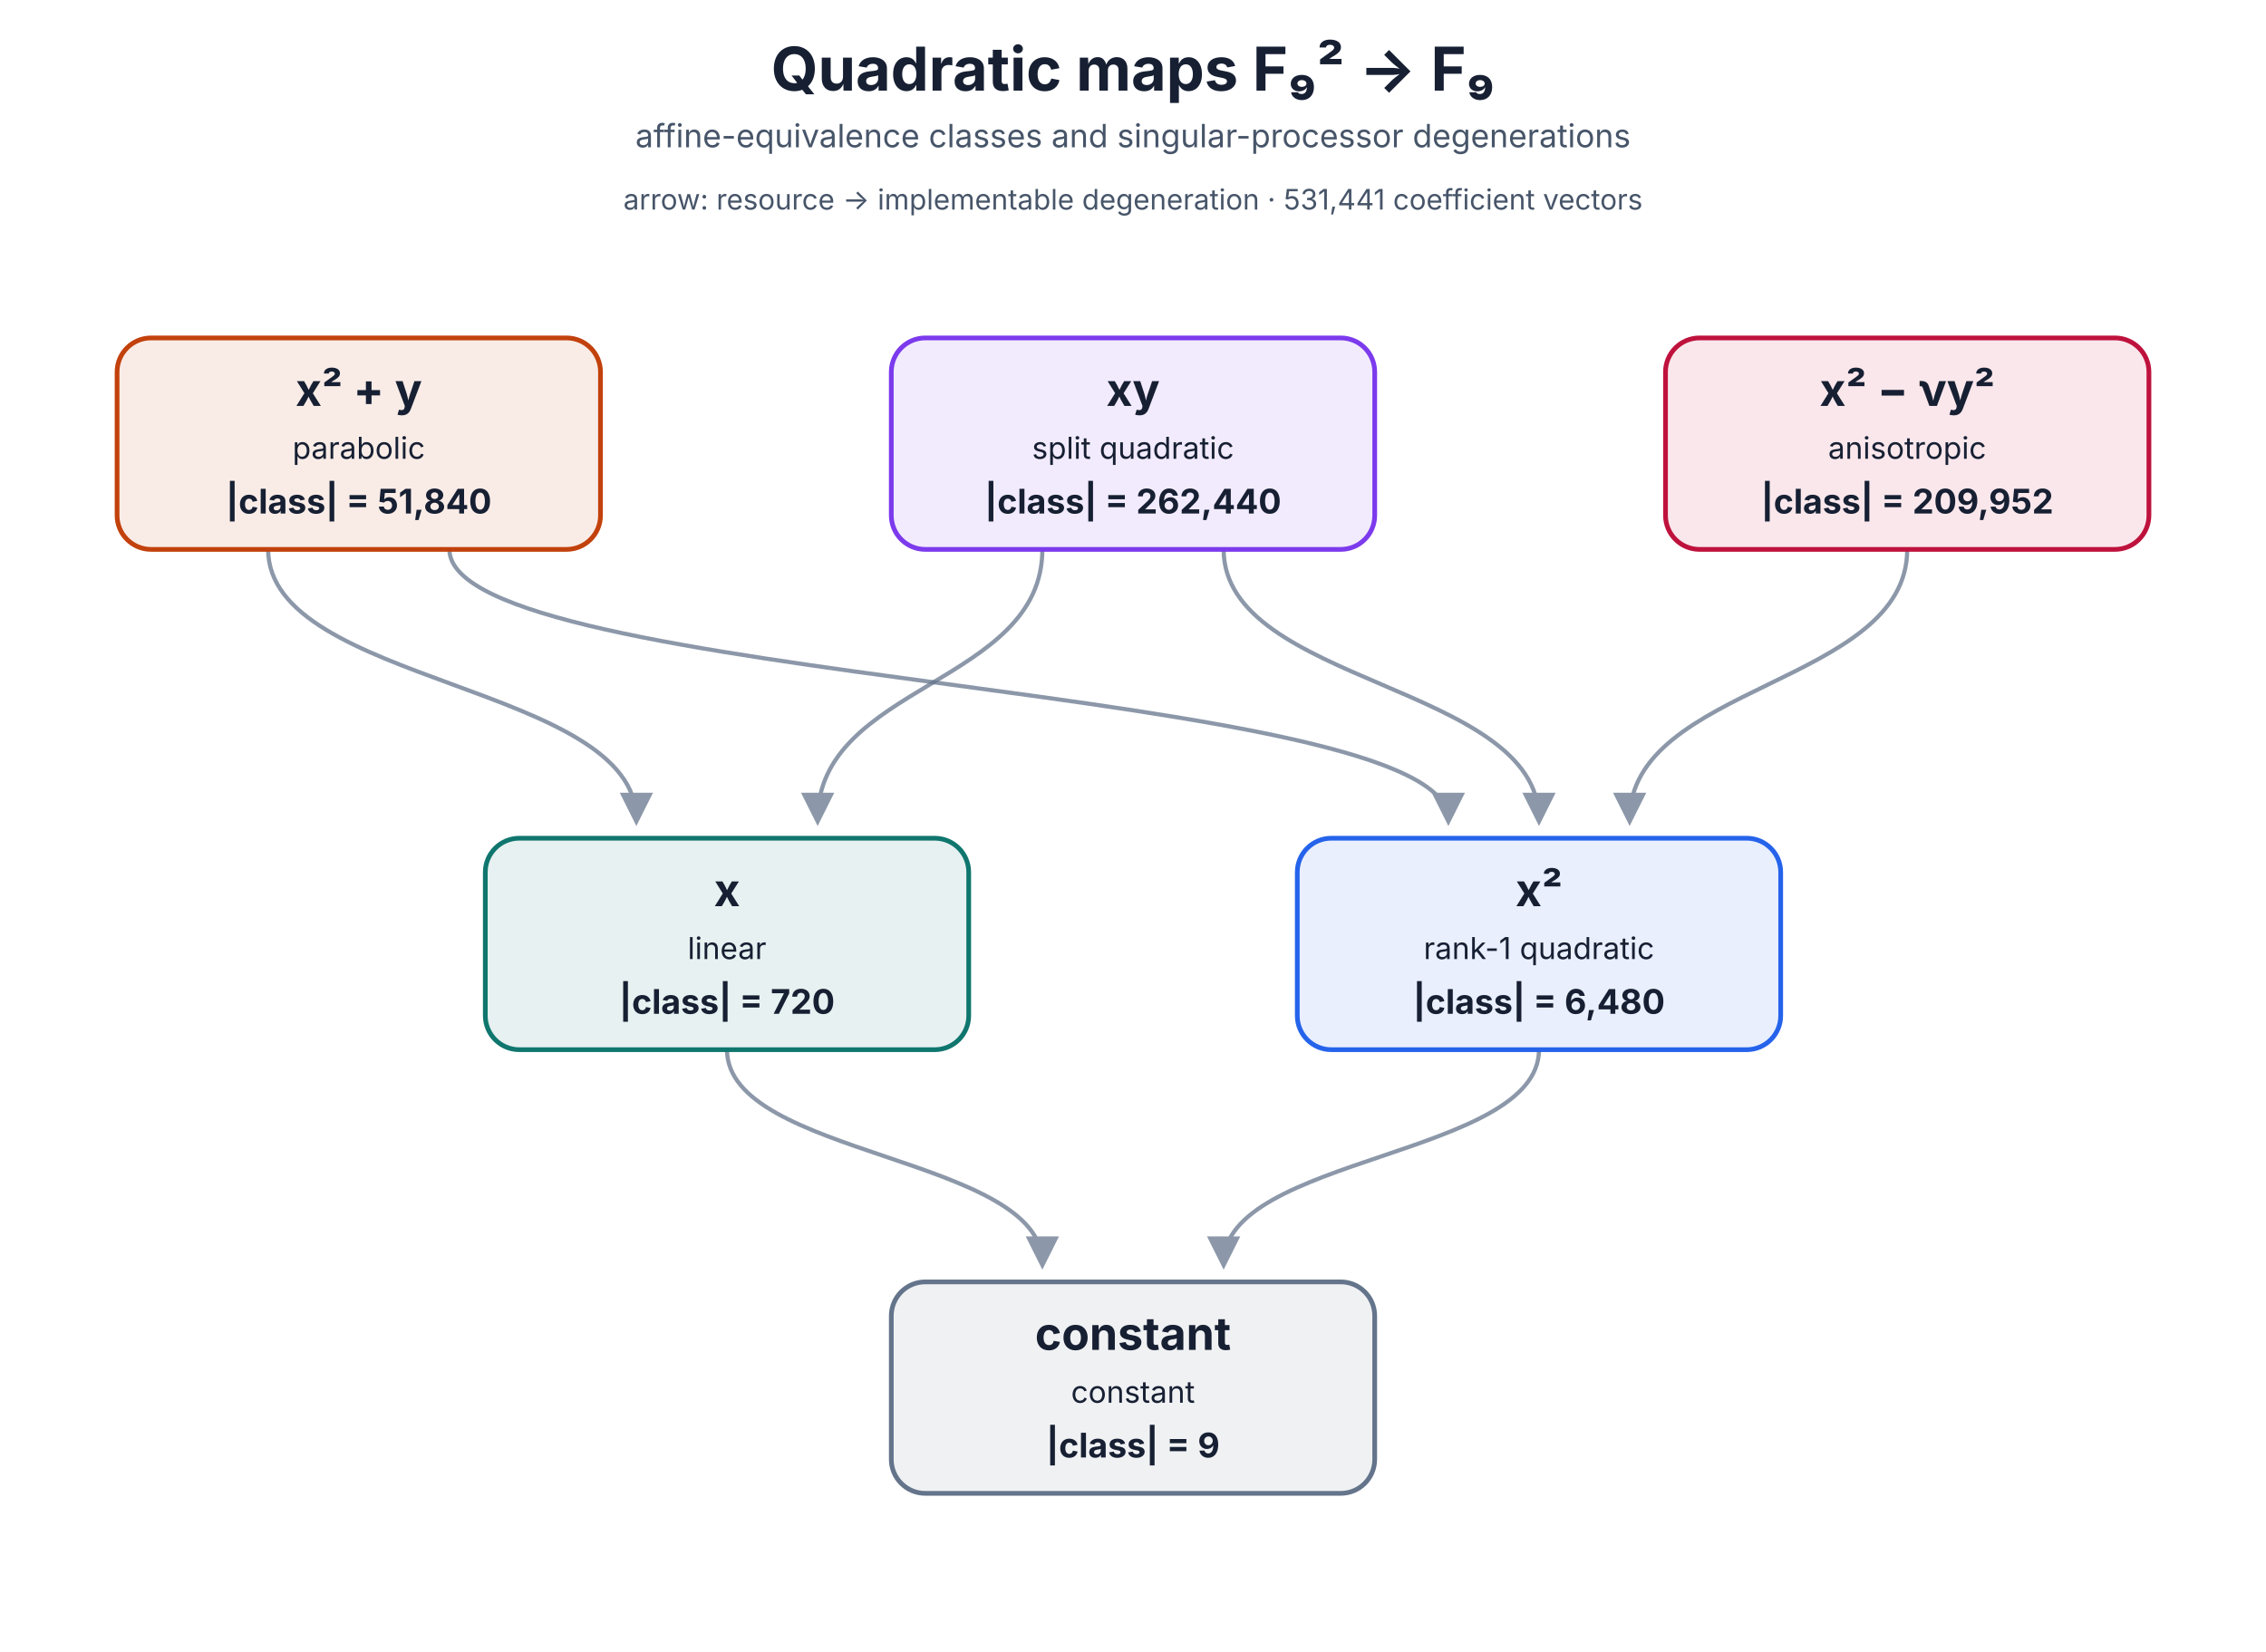
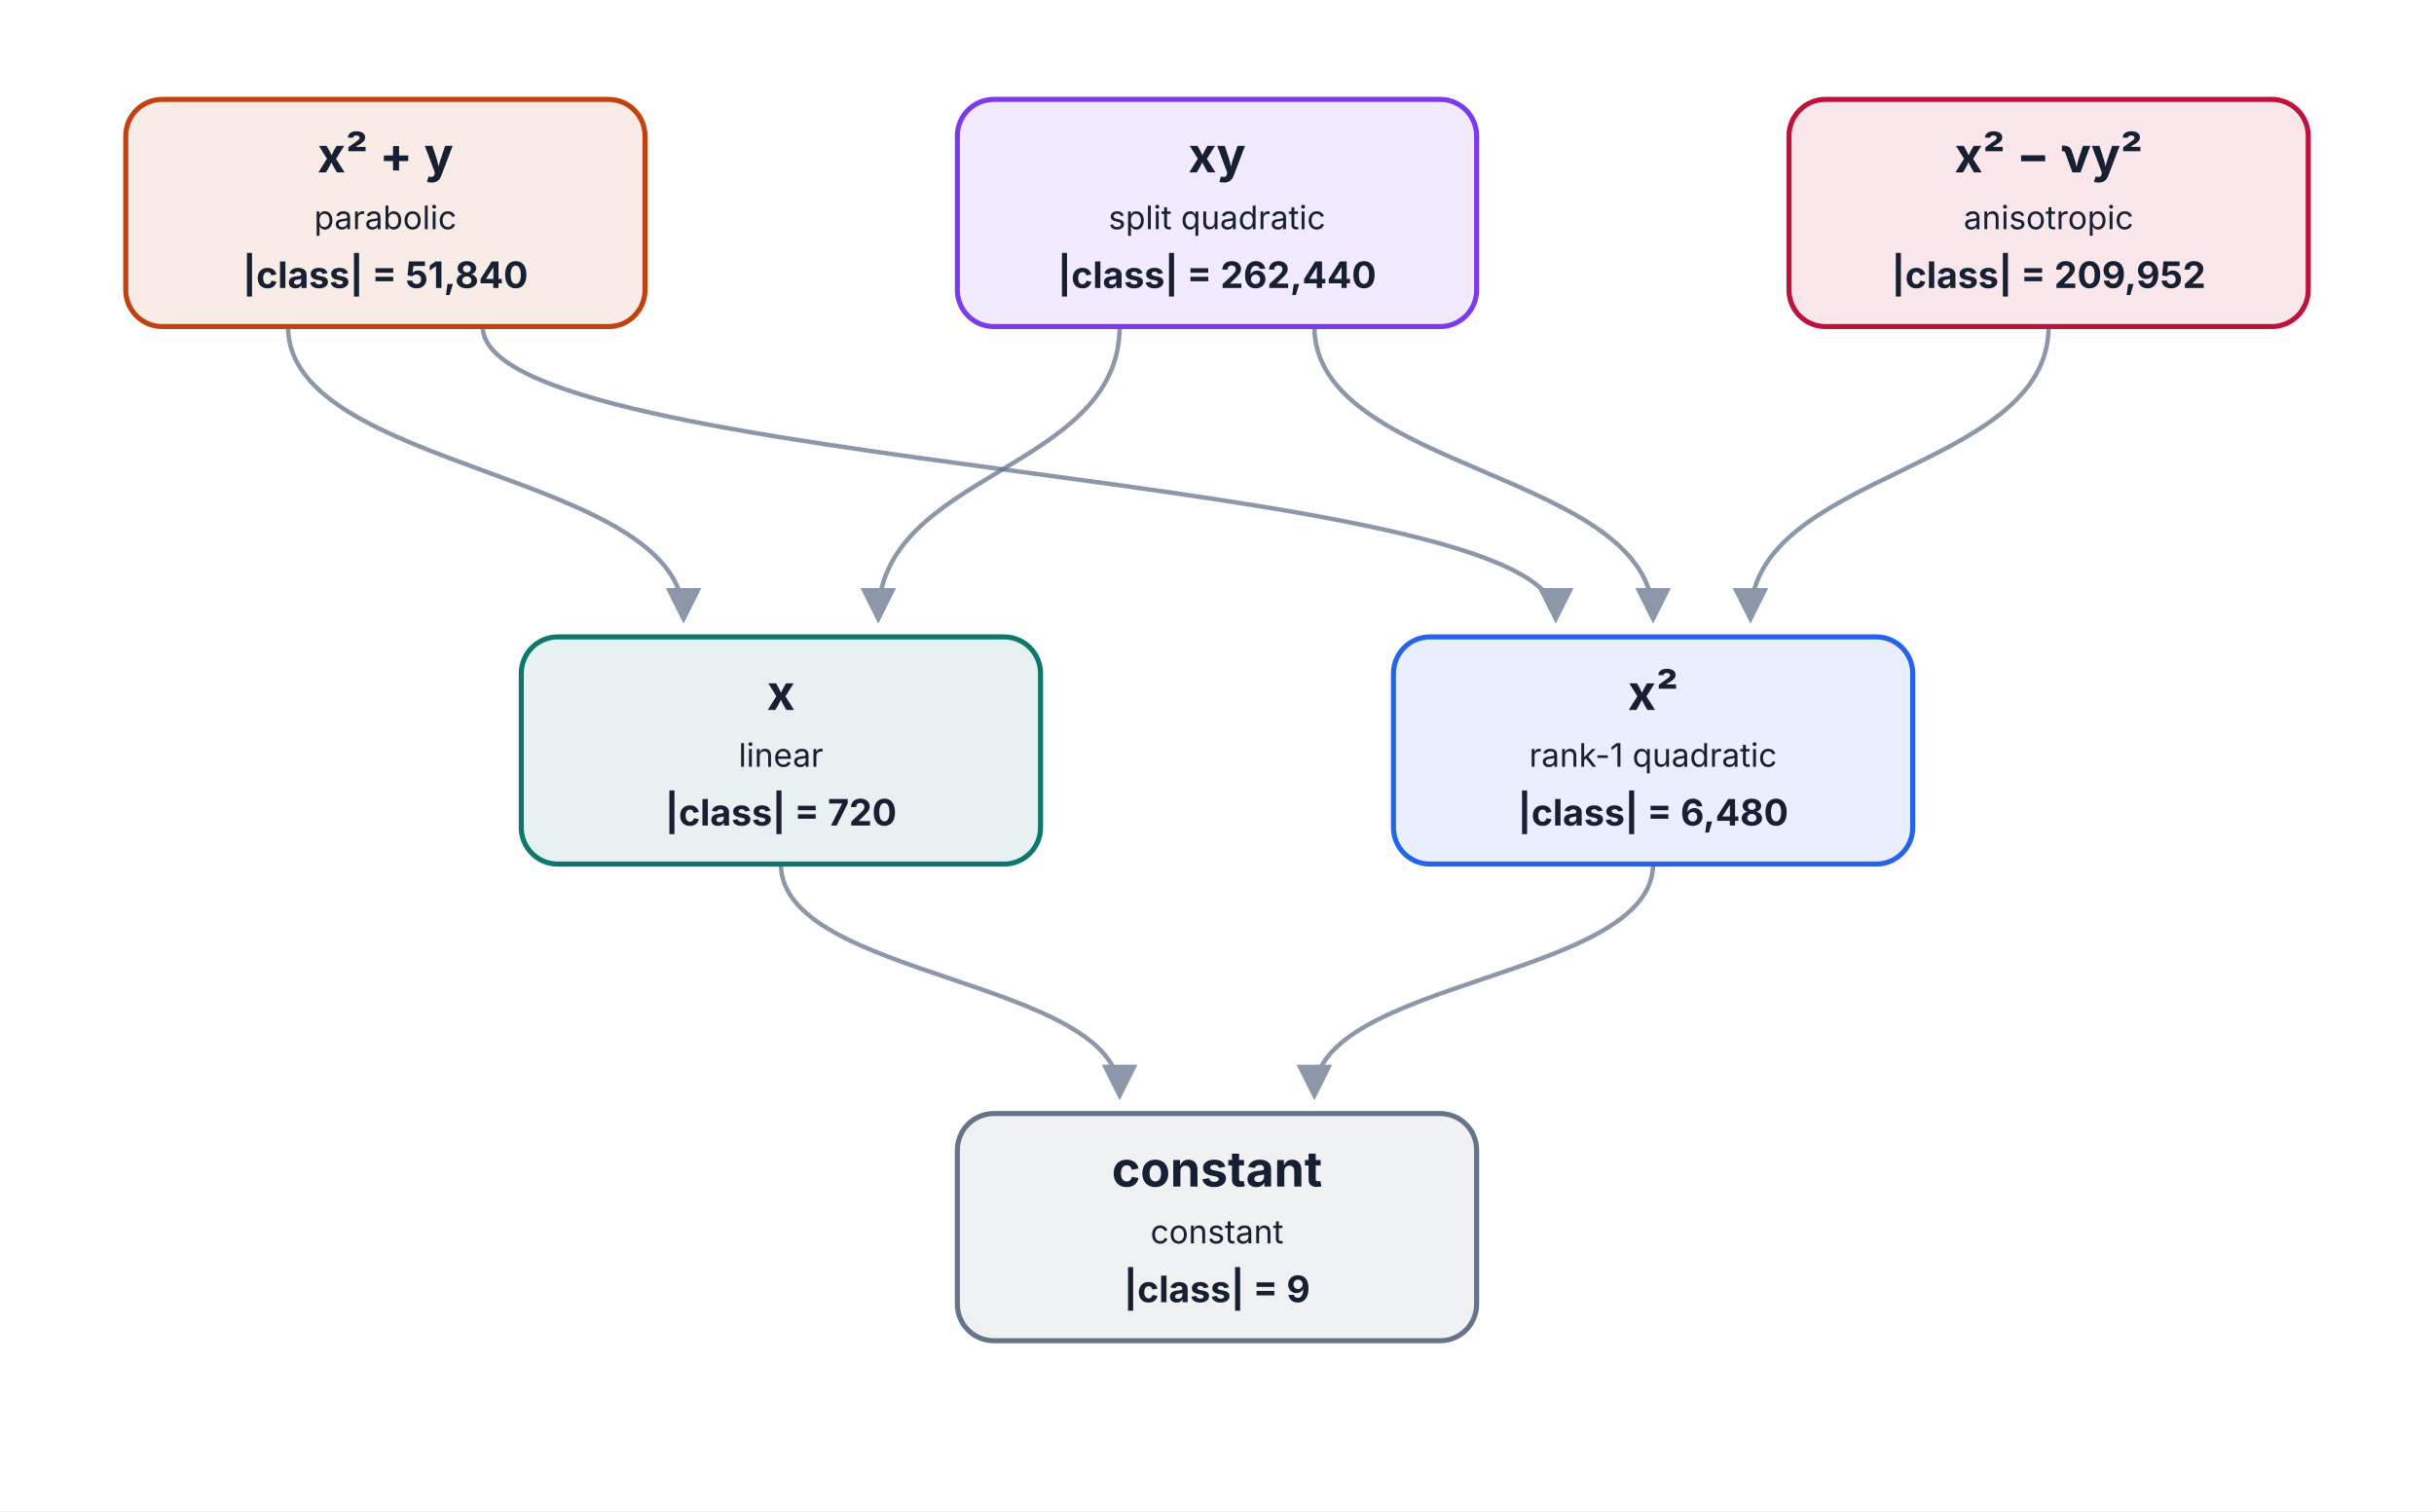
- <svg xmlns="http://www.w3.org/2000/svg" width="1200" height="875" viewBox="0 0 1200 875" role="img" aria-labelledby="title description">
+ <svg xmlns="http://www.w3.org/2000/svg" width="1200" height="745" viewBox="0 0 1200 745" role="img" aria-labelledby="title description">
  <defs>
    <marker id="arrow" viewBox="0 0 10 10" refX="8" refY="5" markerWidth="8" markerHeight="8" orient="auto-start-reverse">
      <path d="M 0 0 L 10 5 L 0 10 z" fill="#64748b" />
    </marker>
    <style>
      .edge { fill: none; stroke: #64748b; stroke-width: 2.2; opacity: .74; }
      .node text { fill: #172033; text-anchor: middle;
                    font-family: Inter, ui-sans-serif, system-ui, sans-serif; }
      .form { font-size: 24px; font-weight: 700; }
      .kind { font-size: 16px; fill: #475569; }
      .size { font-size: 18px; font-weight: 650; font-variant-numeric: tabular-nums; }
      .title { fill: #172033; font: 700 32px Inter, ui-sans-serif, system-ui, sans-serif; }
      .subtitle { fill: #475569; font: 17px Inter, ui-sans-serif, system-ui, sans-serif; }
      .legend { fill: #475569; font: 15px Inter, ui-sans-serif, system-ui, sans-serif; }
    </style>
  </defs>
-   <rect width="1200" height="875" fill="#ffffff" />
-   <text class="title" x="600" y="48" text-anchor="middle">
-     Quadratic maps F₉² → F₉
-   </text>
-   <text class="subtitle" x="600" y="78" text-anchor="middle">
-     affine-equivalence classes and singular-processor degenerations
-   </text>
-   <text class="legend" x="600" y="111" text-anchor="middle">
-     arrow: resource → implementable degeneration · 531,441 coefficient vectors
-   </text>
-   <path class="edge" d="M 142 291 C 142 362.5, 337 362.5, 337 434" marker-end="url(#arrow)" />
-   <path class="edge" d="M 238 291 C 238 362.5, 767 362.5, 767 434" marker-end="url(#arrow)" />
-   <path class="edge" d="M 552 291 C 552 362.5, 433 362.5, 433 434" marker-end="url(#arrow)" />
-   <path class="edge" d="M 648 291 C 648 362.5, 815 362.5, 815 434" marker-end="url(#arrow)" />
-   <path class="edge" d="M 1010 291 C 1010 362.5, 863 362.5, 863 434" marker-end="url(#arrow)" />
-   <path class="edge" d="M 385 556 C 385 612.5, 552 612.5, 552 669" marker-end="url(#arrow)" />
-   <path class="edge" d="M 815 556 C 815 612.5, 648 612.5, 648 669" marker-end="url(#arrow)" />
-   <g class="node parabolic" transform="translate(190 235)">
+   <rect width="1200" height="745" fill="#ffffff" />
+   <path class="edge" d="M 142 161 C 142 232.5, 337 232.5, 337 304" marker-end="url(#arrow)" />
+   <path class="edge" d="M 238 161 C 238 232.5, 767 232.5, 767 304" marker-end="url(#arrow)" />
+   <path class="edge" d="M 552 161 C 552 232.5, 433 232.5, 433 304" marker-end="url(#arrow)" />
+   <path class="edge" d="M 648 161 C 648 232.5, 815 232.5, 815 304" marker-end="url(#arrow)" />
+   <path class="edge" d="M 1010 161 C 1010 232.5, 863 232.5, 863 304" marker-end="url(#arrow)" />
+   <path class="edge" d="M 385 426 C 385 482.5, 552 482.5, 552 539" marker-end="url(#arrow)" />
+   <path class="edge" d="M 815 426 C 815 482.5, 648 482.5, 648 539" marker-end="url(#arrow)" />
+   <g class="node parabolic" transform="translate(190 105)">
    <rect x="-128" y="-56" width="256" height="112" rx="18" fill="#c2410c" fill-opacity="0.10" stroke="#c2410c" stroke-width="2.5" />
    <text class="form" x="0" y="-20">x² + y</text>
    <text class="kind" x="0" y="8">parabolic</text>
    <text class="size" x="0" y="37">|class| = 51,840</text>
  </g>
-   <g class="node split" transform="translate(600 235)">
+   <g class="node split" transform="translate(600 105)">
    <rect x="-128" y="-56" width="256" height="112" rx="18" fill="#7c3aed" fill-opacity="0.10" stroke="#7c3aed" stroke-width="2.5" />
    <text class="form" x="0" y="-20">xy</text>
    <text class="kind" x="0" y="8">split quadratic</text>
    <text class="size" x="0" y="37">|class| = 262,440</text>
  </g>
-   <g class="node anisotropic" transform="translate(1010 235)">
+   <g class="node anisotropic" transform="translate(1010 105)">
    <rect x="-128" y="-56" width="256" height="112" rx="18" fill="#be123c" fill-opacity="0.10" stroke="#be123c" stroke-width="2.5" />
    <text class="form" x="0" y="-20">x² − νy²</text>
    <text class="kind" x="0" y="8">anisotropic</text>
    <text class="size" x="0" y="37">|class| = 209,952</text>
  </g>
-   <g class="node linear" transform="translate(385 500)">
+   <g class="node linear" transform="translate(385 370)">
    <rect x="-128" y="-56" width="256" height="112" rx="18" fill="#0f766e" fill-opacity="0.10" stroke="#0f766e" stroke-width="2.5" />
    <text class="form" x="0" y="-20">x</text>
    <text class="kind" x="0" y="8">linear</text>
    <text class="size" x="0" y="37">|class| = 720</text>
  </g>
-   <g class="node rank1" transform="translate(815 500)">
+   <g class="node rank1" transform="translate(815 370)">
    <rect x="-128" y="-56" width="256" height="112" rx="18" fill="#2563eb" fill-opacity="0.10" stroke="#2563eb" stroke-width="2.5" />
    <text class="form" x="0" y="-20">x²</text>
    <text class="kind" x="0" y="8">rank-1 quadratic</text>
    <text class="size" x="0" y="37">|class| = 6,480</text>
  </g>
-   <g class="node constant" transform="translate(600 735)">
+   <g class="node constant" transform="translate(600 605)">
    <rect x="-128" y="-56" width="256" height="112" rx="18" fill="#64748b" fill-opacity="0.10" stroke="#64748b" stroke-width="2.5" />
    <text class="form" x="0" y="-20">constant</text>
    <text class="kind" x="0" y="8">constant</text>
    <text class="size" x="0" y="37">|class| = 9</text>
  </g>
</svg>
